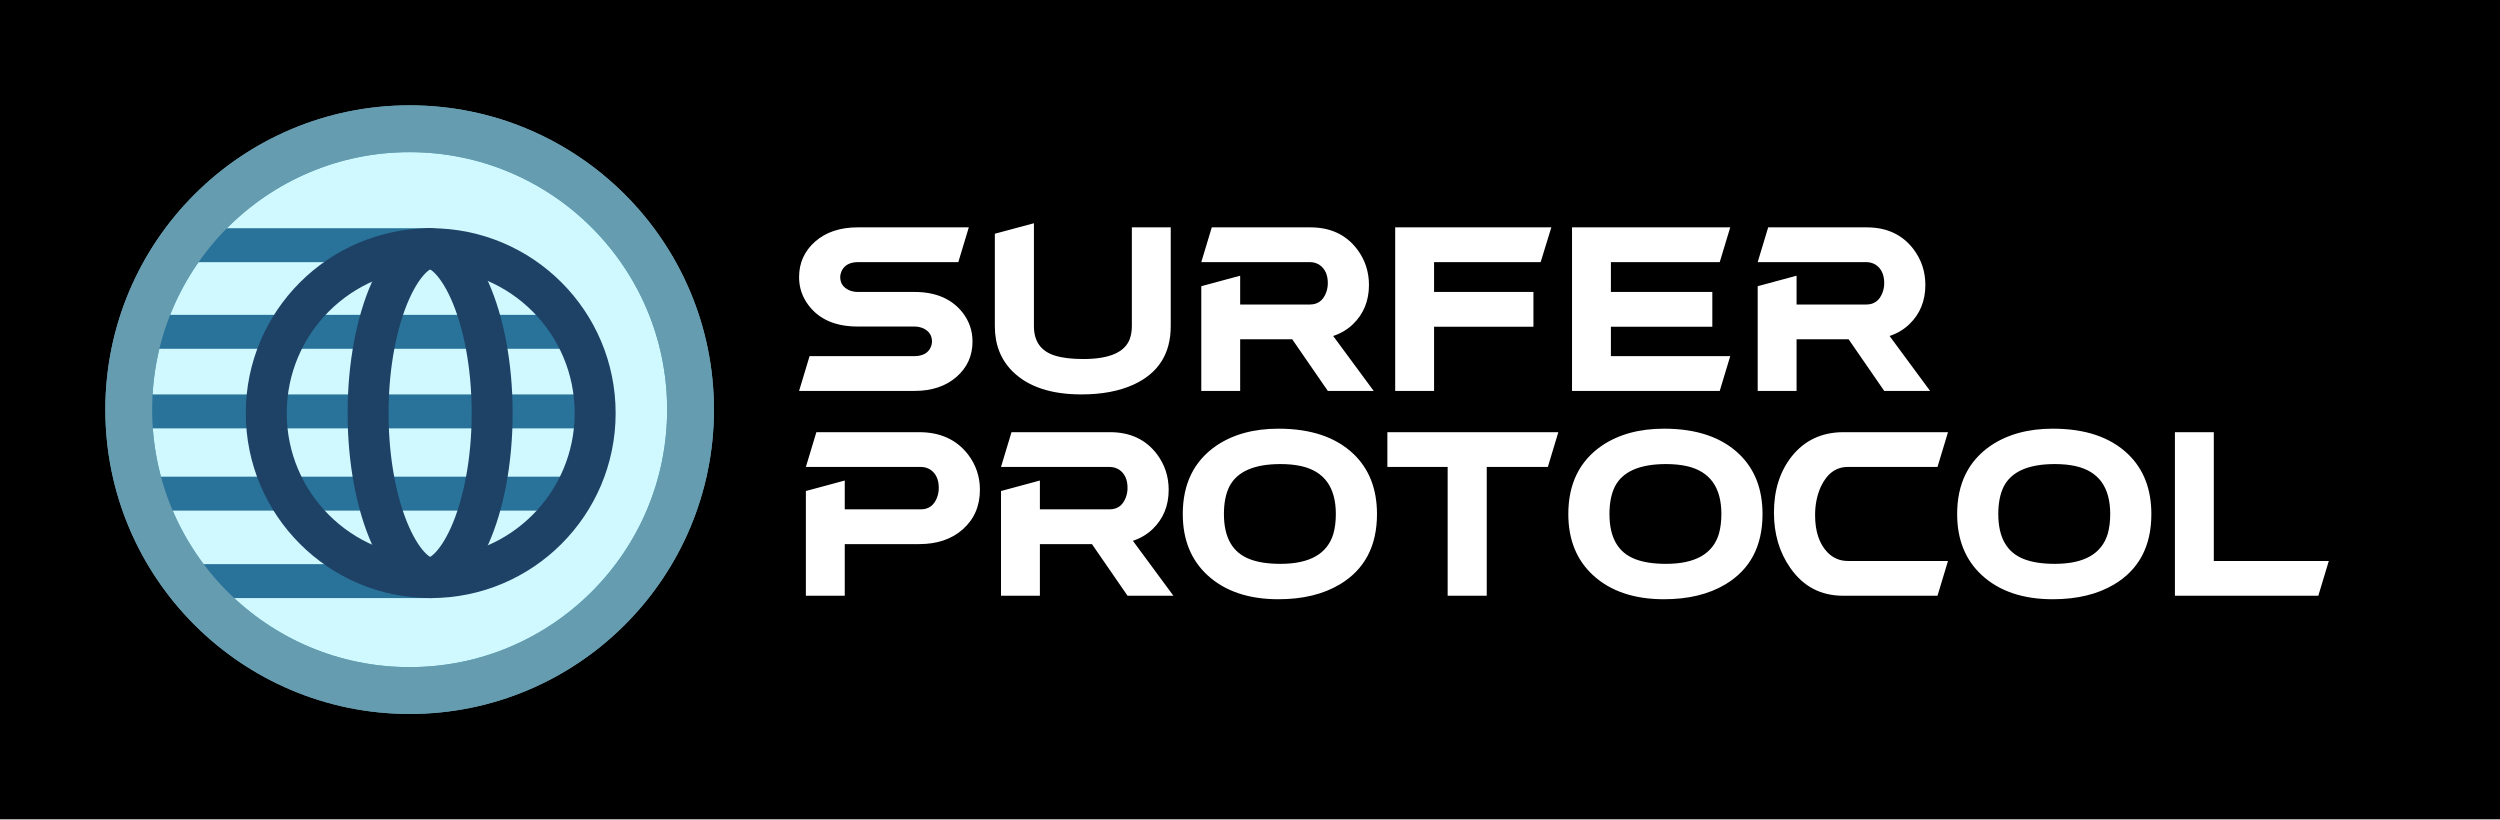
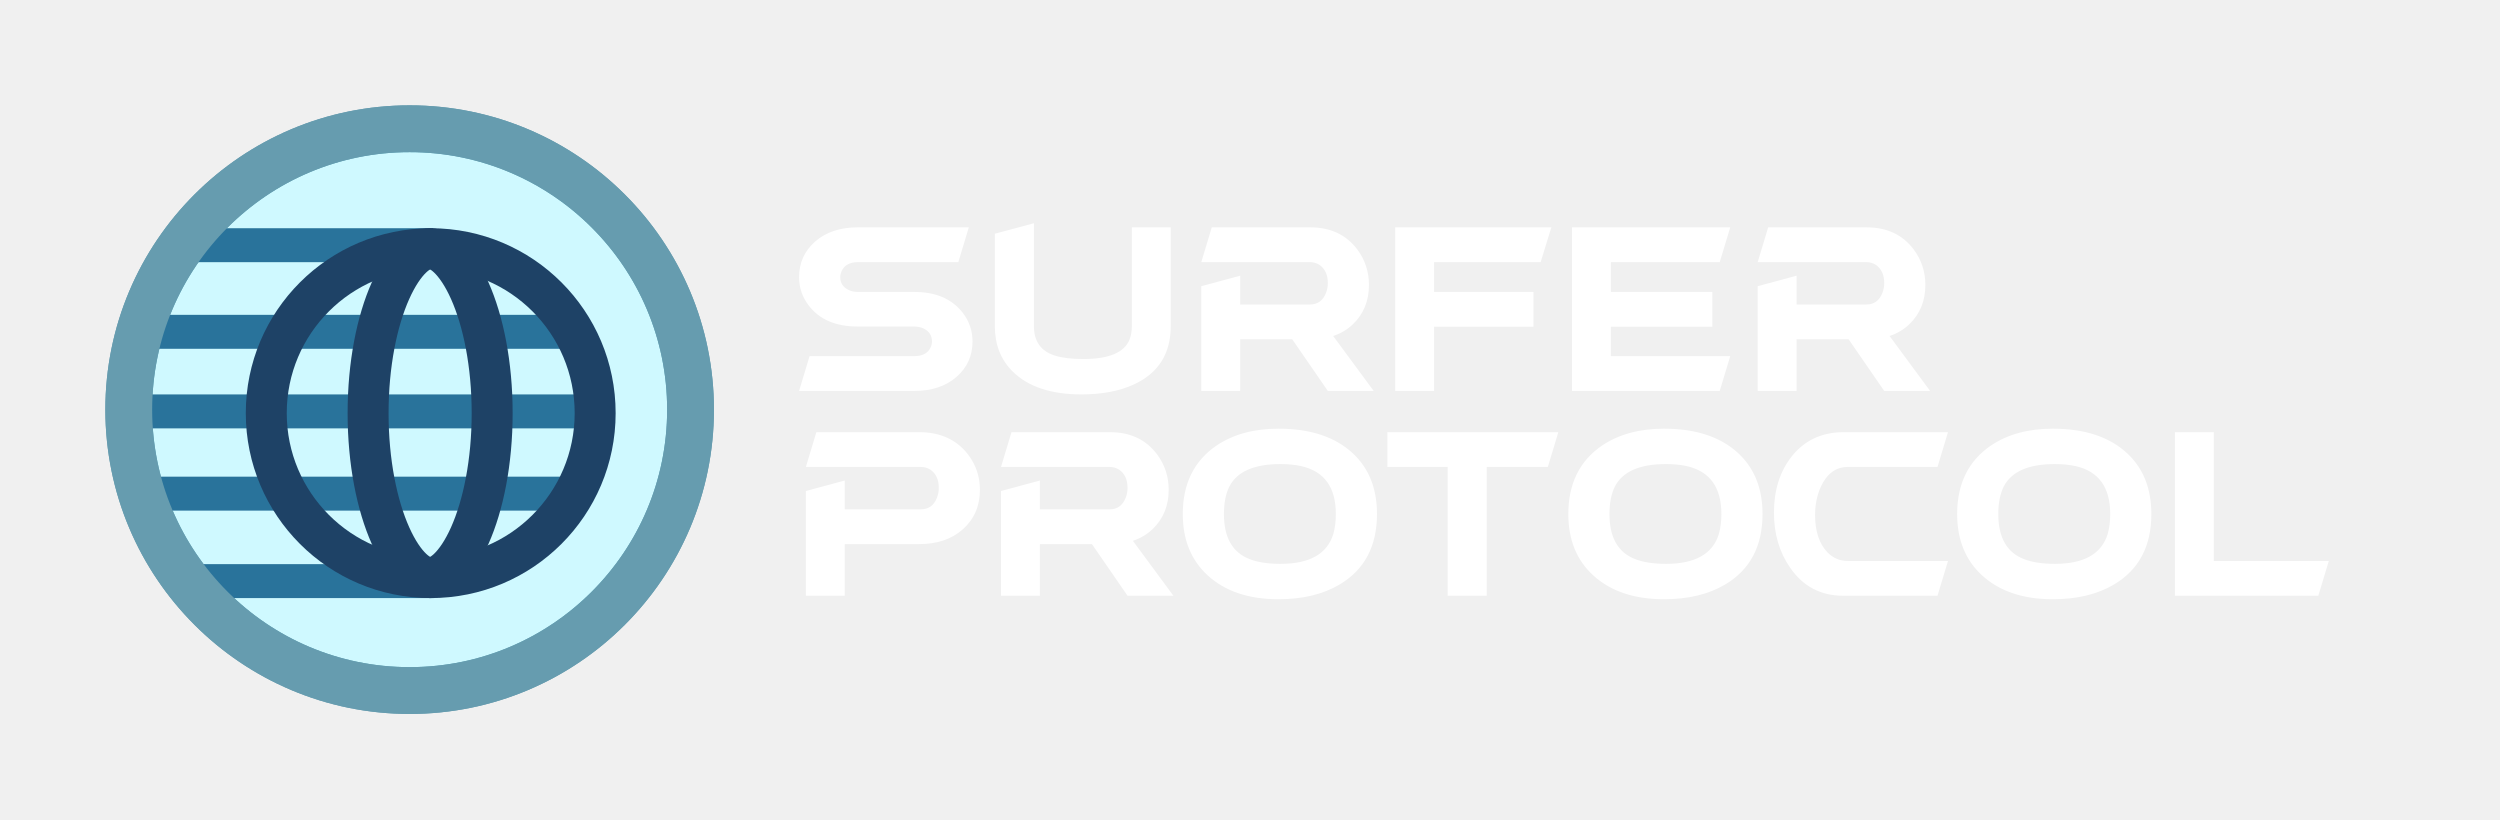
<svg xmlns="http://www.w3.org/2000/svg" viewBox="0 0 2136 700" fill="none">
-   <rect width="2136" height="700" fill="black" />
  <circle cx="350" cy="350" r="240" fill="#E5FCFF" stroke="#669CAF" stroke-width="40" />
  <line x1="143" y1="209.5" x2="370" y2="209.5" stroke="#2D6790" stroke-width="29" />
  <line x1="147" y1="496.5" x2="371" y2="496.5" stroke="#2D6790" stroke-width="29" />
  <line x1="118.999" y1="421.766" x2="497" y2="421.766" stroke="#2D6790" stroke-width="29" />
  <line x1="118" y1="283.5" x2="500" y2="283.5" stroke="#2D6790" stroke-width="29" />
  <line x1="118" y1="351.5" x2="521" y2="351.5" stroke="#2D6790" stroke-width="29" />
  <circle cx="350" cy="350" r="240" fill="#00DDFF" fill-opacity="0.1" stroke="#669CAF" stroke-width="40" />
  <circle cx="368" cy="353" r="140.5" stroke="#1E4266" stroke-width="35" />
  <path d="M420.5 353C420.5 394.76 412.912 431.724 401.37 457.592C395.589 470.547 389.159 479.952 382.903 485.883C376.737 491.727 371.564 493.5 367.5 493.5C363.436 493.5 358.263 491.727 352.097 485.883C345.841 479.952 339.411 470.547 333.63 457.592C322.088 431.724 314.5 394.76 314.5 353C314.5 311.24 322.088 274.276 333.63 248.408C339.411 235.453 345.841 226.048 352.097 220.117C358.263 214.273 363.436 212.5 367.5 212.5C371.564 212.5 376.737 214.273 382.903 220.117C389.159 226.048 395.589 235.453 401.37 248.408C412.912 274.276 420.5 311.24 420.5 353Z" stroke="#1E4266" stroke-width="35" />
  <path d="M732.832 278.98C714.082 278.98 700.137 273.004 690.996 261.051C685.488 253.902 682.734 245.816 682.734 236.793C682.734 224.605 687.305 214.469 696.445 206.383C705.703 198.297 717.832 194.254 732.832 194.254H827.754L818.789 223.961H733.184C726.035 223.961 721.289 226.598 718.945 231.871C718.242 233.512 717.891 235.152 717.891 236.793C717.891 241.832 720.352 245.523 725.273 247.867C727.617 248.922 730.254 249.449 733.184 249.449H781.348C799.277 249.449 812.871 255.191 822.129 266.676C827.988 274.059 830.918 282.438 830.918 291.812C830.918 304 826.348 314.078 817.207 322.047C808.066 330.016 796.113 334 781.348 334H682.734L691.699 304.293H780.996C788.262 304.293 793.008 301.715 795.234 296.559C795.938 295.035 796.289 293.453 796.289 291.812C796.289 286.773 793.945 283.082 789.258 280.738C786.797 279.566 784.043 278.98 780.996 278.98H732.832ZM967.057 278.629V194.254H1000.28V278.629C1000.28 302.184 989.733 318.824 968.639 328.551C956.334 334.176 941.452 336.988 923.991 336.988C898.092 336.988 878.522 330.484 865.28 317.477C855.084 307.398 849.987 294.449 849.987 278.629V199.703L883.385 190.738V278.629C883.385 291.637 889.303 300.016 901.139 303.766C907.35 305.758 915.495 306.754 925.573 306.754C947.487 306.754 960.67 301.188 965.123 290.055C966.413 286.656 967.057 282.848 967.057 278.629ZM1026.38 244.527L1059.6 235.562V260.172C1059.6 260.172 1079.47 260.172 1119.19 260.172C1125.75 260.172 1130.33 256.891 1132.9 250.328C1133.96 247.633 1134.49 244.82 1134.49 241.891C1134.49 234.742 1132.08 229.527 1127.28 226.246C1124.82 224.723 1122.12 223.961 1119.19 223.961H1026.38L1035.34 194.254H1119.54C1136.77 194.254 1150.13 200.523 1159.62 213.062C1166.3 221.969 1169.64 232.105 1169.64 243.473C1169.64 257.066 1165.07 268.258 1155.93 277.047C1151.13 281.617 1145.5 284.957 1139.06 287.066L1173.68 334H1134.49L1104.08 289.879H1059.6V334H1026.38V244.527ZM1225.27 279.156V334H1192.05C1192.05 334 1192.05 287.418 1192.05 194.254C1192.05 194.254 1236.52 194.254 1325.47 194.254L1316.33 223.961H1225.27V249.449H1310.17V279.156H1225.27ZM1376.35 279.156V304.293H1478.31L1469.34 334H1343.13V194.254H1478.31L1469.34 223.961H1376.35V249.449H1463.01V279.156H1376.35ZM1501.77 244.527L1534.99 235.562V260.172C1534.99 260.172 1554.86 260.172 1594.58 260.172C1601.14 260.172 1605.71 256.891 1608.29 250.328C1609.35 247.633 1609.88 244.82 1609.88 241.891C1609.88 234.742 1607.47 229.527 1602.67 226.246C1600.21 224.723 1597.51 223.961 1594.58 223.961H1501.77L1510.73 194.254H1594.93C1612.16 194.254 1625.52 200.523 1635.01 213.062C1641.69 221.969 1645.03 232.105 1645.03 243.473C1645.03 257.066 1640.46 268.258 1631.32 277.047C1626.52 281.617 1620.89 284.957 1614.45 287.066L1649.07 334H1609.88L1579.46 289.879H1534.99V334H1501.77V244.527ZM688.535 419.527L721.758 410.562V435.172H786.797C793.359 435.172 797.93 431.891 800.508 425.328C801.562 422.633 802.09 419.82 802.09 416.891C802.09 409.742 799.688 404.527 794.883 401.246C792.422 399.723 789.727 398.961 786.797 398.961H688.535L697.5 369.254H785.391C803.32 369.254 817.207 375.582 827.051 388.238C833.848 397.145 837.246 407.223 837.246 418.473C837.246 432.301 832.383 443.551 822.656 452.223C813.164 460.66 800.742 464.879 785.391 464.879H721.758V509H688.535V419.527ZM855.26 419.527L888.483 410.562V435.172C888.483 435.172 908.346 435.172 948.073 435.172C954.635 435.172 959.205 431.891 961.784 425.328C962.838 422.633 963.366 419.82 963.366 416.891C963.366 409.742 960.963 404.527 956.159 401.246C953.698 399.723 951.002 398.961 948.073 398.961H855.26L864.225 369.254H948.424C965.651 369.254 979.01 375.523 988.502 388.062C995.182 396.969 998.522 407.105 998.522 418.473C998.522 432.066 993.952 443.258 984.811 452.047C980.006 456.617 974.381 459.957 967.936 462.066L1002.56 509H963.366L932.955 464.879H888.483V509H855.26V419.527ZM1045.72 439.215C1045.72 459.254 1053.04 472.086 1067.69 477.711C1074.6 480.406 1083.39 481.754 1094.06 481.754C1119.02 481.754 1134.08 473.199 1139.23 456.09C1140.64 451.051 1141.34 445.426 1141.34 439.215C1141.34 416.363 1131.5 402.711 1111.81 398.258C1106.54 397.086 1100.62 396.5 1094.06 396.5C1071.44 396.5 1056.85 402.945 1050.29 415.836C1047.24 422.047 1045.72 429.84 1045.72 439.215ZM1176.5 439.215C1176.5 466.637 1165.89 486.676 1144.68 499.332C1130.5 507.77 1113.04 511.988 1092.3 511.988C1066.87 511.988 1046.71 505.191 1031.83 491.598C1017.65 478.59 1010.56 461.129 1010.56 439.215C1010.56 413.316 1020.17 393.805 1039.39 380.68C1053.68 371.07 1071.32 366.266 1092.3 366.266C1119.95 366.266 1141.34 373.473 1156.46 387.887C1169.82 400.66 1176.5 417.77 1176.5 439.215ZM1185.37 398.961V369.254H1331.44L1322.48 398.961H1270.27V509H1236.87V398.961H1185.37ZM1375.12 439.215C1375.12 459.254 1382.45 472.086 1397.1 477.711C1404.01 480.406 1412.8 481.754 1423.46 481.754C1448.42 481.754 1463.48 473.199 1468.64 456.09C1470.04 451.051 1470.75 445.426 1470.75 439.215C1470.75 416.363 1460.9 402.711 1441.22 398.258C1435.94 397.086 1430.03 396.5 1423.46 396.5C1400.85 396.5 1386.26 402.945 1379.69 415.836C1376.65 422.047 1375.12 429.84 1375.12 439.215ZM1505.9 439.215C1505.9 466.637 1495.3 486.676 1474.09 499.332C1459.91 507.77 1442.45 511.988 1421.7 511.988C1396.28 511.988 1376.12 505.191 1361.24 491.598C1347.06 478.59 1339.97 461.129 1339.97 439.215C1339.97 413.316 1349.58 393.805 1368.79 380.68C1383.09 371.07 1400.73 366.266 1421.7 366.266C1449.36 366.266 1470.75 373.473 1485.86 387.887C1499.22 400.66 1505.9 417.77 1505.9 439.215ZM1574.72 369.254H1664.37L1655.4 398.961H1578.76C1568.68 398.961 1561.01 404.586 1555.73 415.836C1552.45 423.102 1550.81 431.188 1550.81 440.094C1550.81 453.922 1554.33 464.527 1561.36 471.91C1566.16 476.832 1571.96 479.293 1578.76 479.293H1664.37L1655.4 509H1574.72C1555.62 509 1540.56 501.031 1529.54 485.094C1520.29 471.852 1515.66 456.148 1515.66 437.984C1515.66 418.766 1520.75 402.711 1530.95 389.82C1541.85 376.227 1556.44 369.371 1574.72 369.254ZM1707.34 439.215C1707.34 459.254 1714.67 472.086 1729.31 477.711C1736.23 480.406 1745.02 481.754 1755.68 481.754C1780.64 481.754 1795.7 473.199 1800.86 456.09C1802.26 451.051 1802.97 445.426 1802.97 439.215C1802.97 416.363 1793.12 402.711 1773.44 398.258C1768.16 397.086 1762.24 396.5 1755.68 396.5C1733.06 396.5 1718.47 402.945 1711.91 415.836C1708.87 422.047 1707.34 429.84 1707.34 439.215ZM1838.12 439.215C1838.12 466.637 1827.52 486.676 1806.31 499.332C1792.13 507.77 1774.67 511.988 1753.92 511.988C1728.49 511.988 1708.34 505.191 1693.46 491.598C1679.28 478.59 1672.19 461.129 1672.19 439.215C1672.19 413.316 1681.8 393.805 1701.01 380.68C1715.31 371.07 1732.95 366.266 1753.92 366.266C1781.58 366.266 1802.97 373.473 1818.08 387.887C1831.44 400.66 1838.12 417.77 1838.12 439.215ZM1858.25 369.254H1891.47V479.293H1989.73L1980.77 509C1980.77 509 1939.93 509 1858.25 509C1858.25 509 1858.25 462.418 1858.25 369.254Z" fill="white" />
</svg>
